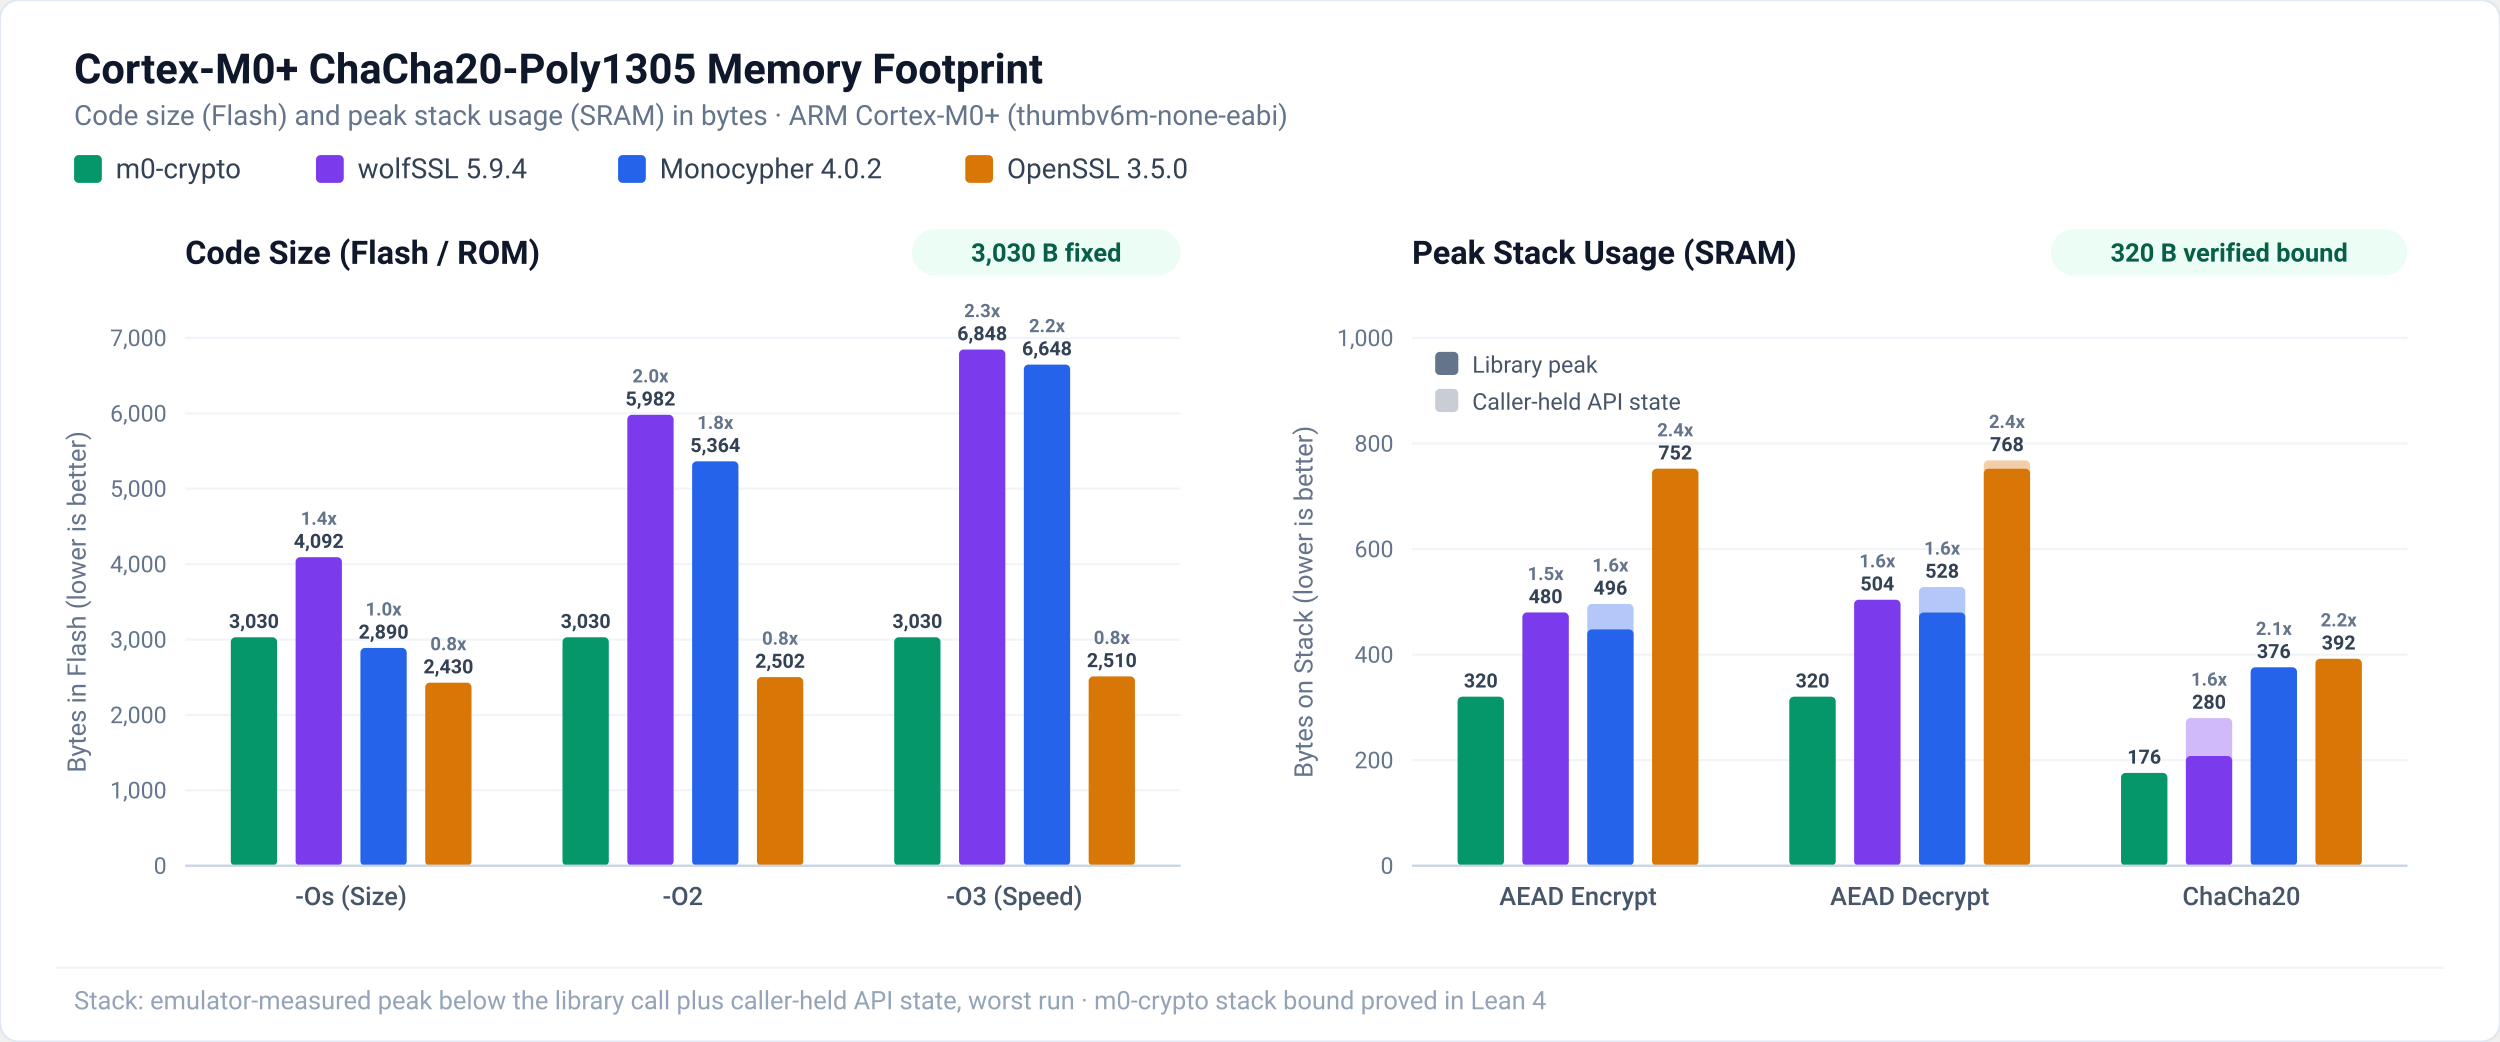
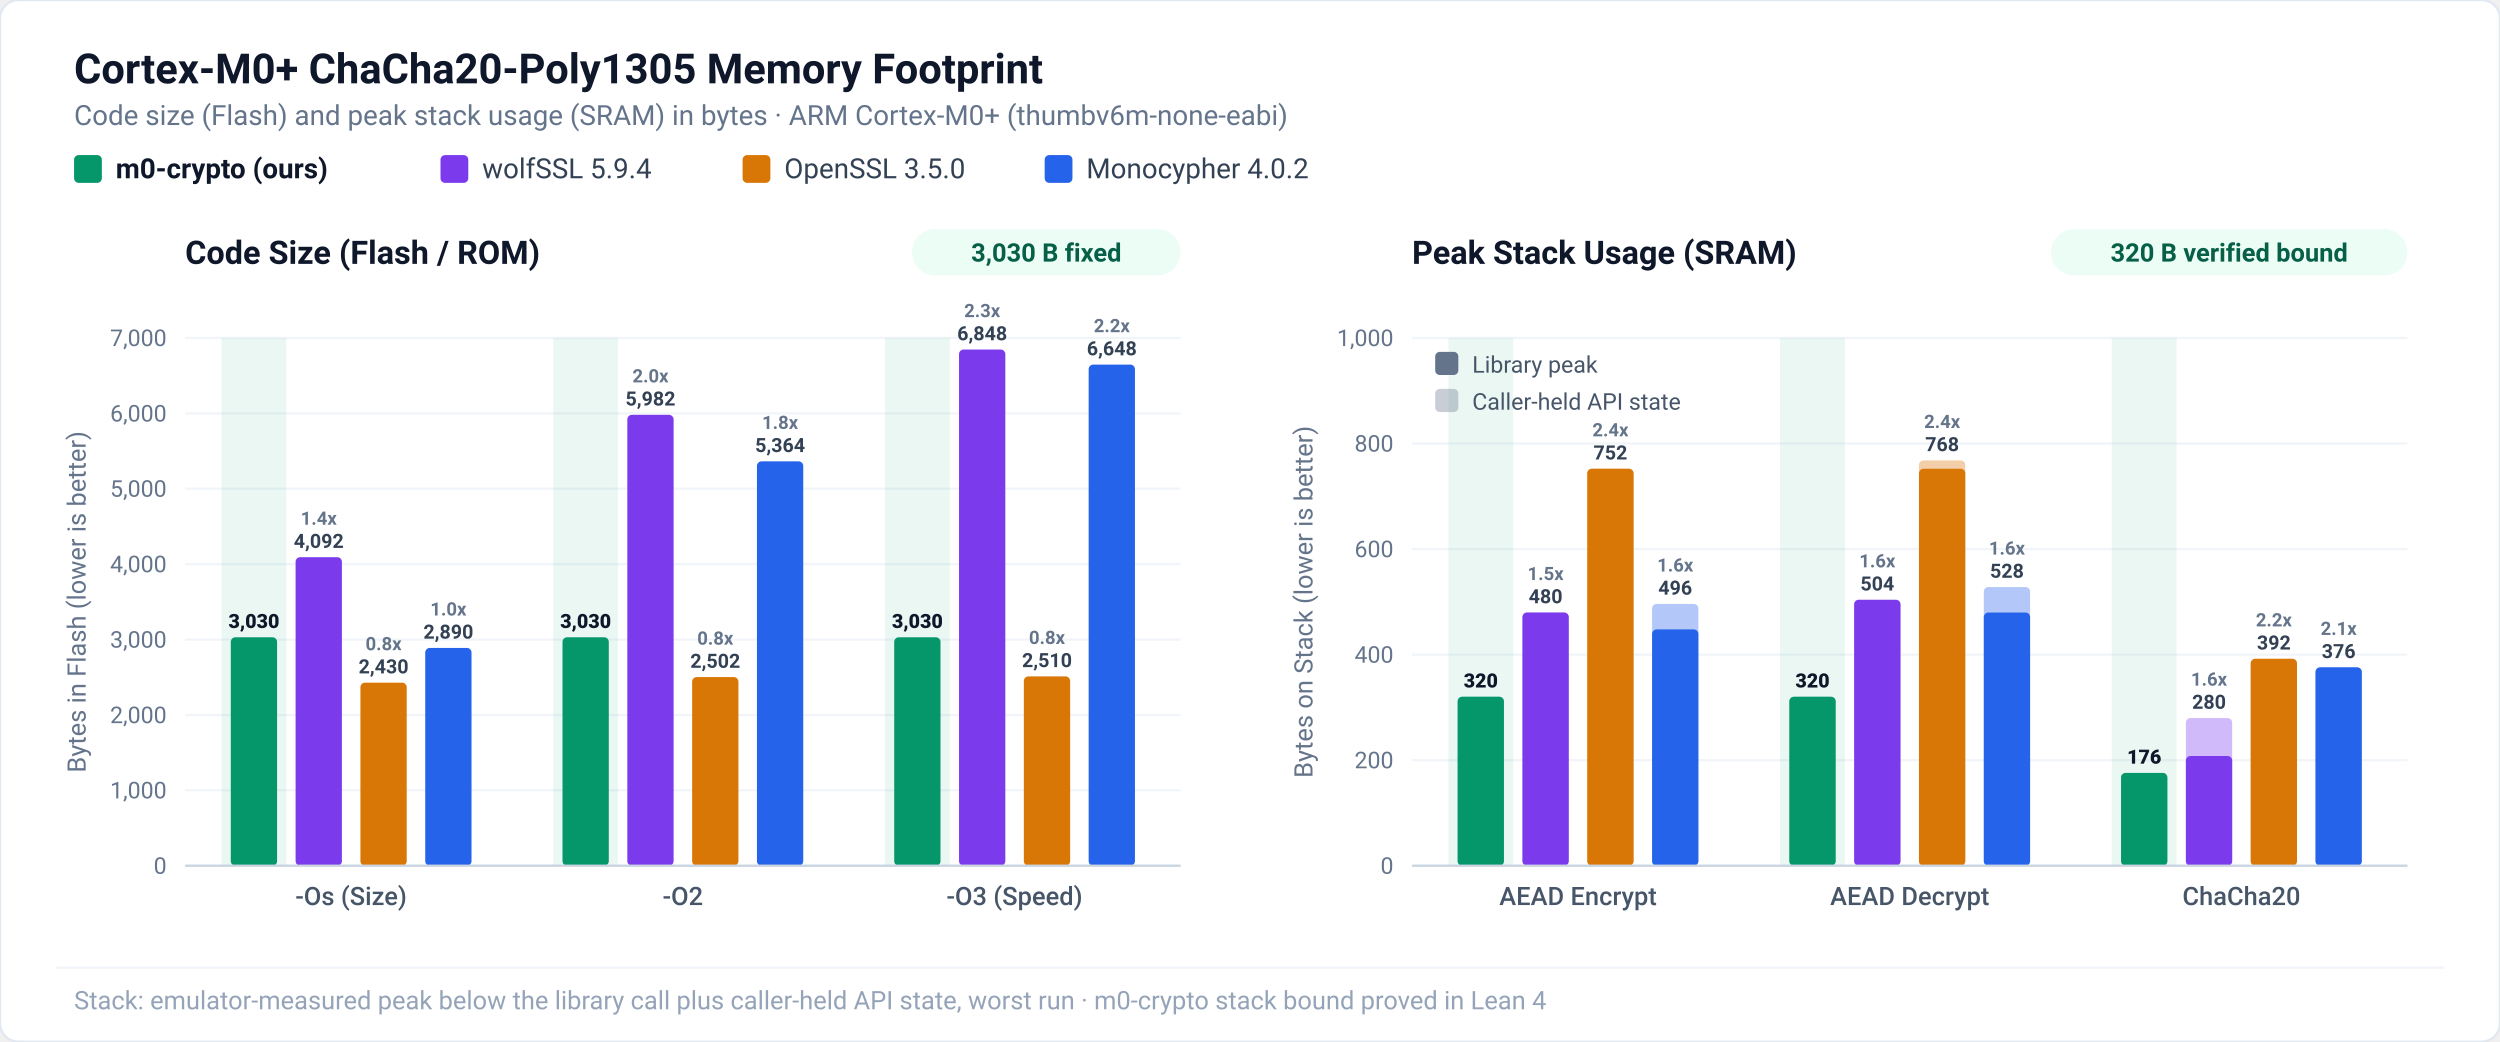
<svg xmlns="http://www.w3.org/2000/svg" viewBox="0 0 1080 450" width="1080" height="450">
+   <defs />
  <style>
    text { font-family: -apple-system, BlinkMacSystemFont, "Segoe UI", Roboto, Helvetica, Arial, sans-serif; }
  </style>
  <rect width="100%" height="100%" fill="#ffffff" rx="8" stroke="#e2e8f0" stroke-width="1" />
  <text x="32" y="36" font-size="18" font-weight="700" fill="#0f172a">Cortex-M0+ ChaCha20-Poly1305 Memory Footprint</text>
  <text x="32" y="54" font-size="12" fill="#64748b">Code size (Flash) and peak stack usage (SRAM) in bytes · ARM Cortex-M0+ (thumbv6m-none-eabi)</text>
  <g>
    <rect x="32.0" y="67" width="12" height="12" rx="2" fill="#059669" />
-     <text x="50.0" y="77" font-size="12" fill="#334155">m0-crypto</text>
-     <rect x="136.5" y="67" width="12" height="12" rx="2" fill="#7c3aed" />
-     <text x="154.5" y="77" font-size="12" fill="#334155">wolfSSL 5.9.4</text>
-     <rect x="267.0" y="67" width="12" height="12" rx="2" fill="#2563eb" />
-     <text x="285.0" y="77" font-size="12" fill="#334155">Monocypher 4.0.2</text>
-     <rect x="417.0" y="67" width="12" height="12" rx="2" fill="#d97706" />
-     <text x="435.0" y="77" font-size="12" fill="#334155">OpenSSL 3.5.0</text>
+     <text x="50.0" y="77" font-size="12" font-weight="700" fill="#0f172a">m0-crypto (ours)</text>
+     <rect x="190.3" y="67" width="12" height="12" rx="2" fill="#7c3aed" />
+     <text x="208.3" y="77" font-size="12" font-weight="400" fill="#334155">wolfSSL 5.9.4</text>
+     <rect x="320.8" y="67" width="12" height="12" rx="2" fill="#d97706" />
+     <text x="338.8" y="77" font-size="12" font-weight="400" fill="#334155">OpenSSL 3.5.0</text>
+     <rect x="451.3" y="67" width="12" height="12" rx="2" fill="#2563eb" />
+     <text x="469.3" y="77" font-size="12" font-weight="400" fill="#334155">Monocypher 4.0.2</text>
  </g>
  <g>
    <text x="80.0" y="114.0" font-size="14" font-weight="600" fill="#0f172a">Code Size (Flash / ROM)</text>
    <rect x="394.0" y="99.0" width="116.0" height="20" rx="10" fill="#ecfdf5" />
    <text x="452.0" y="113.0" text-anchor="middle" font-size="11" font-weight="600" fill="#065f46">3,030 B fixed</text>
    <line x1="80.0" y1="374.0" x2="510.0" y2="374.0" stroke="#f1f5f9" stroke-width="1" />
    <text x="72.0" y="377.5" text-anchor="end" font-size="10" font-family="monospace" fill="#64748b">0</text>
    <line x1="80.0" y1="341.4" x2="510.0" y2="341.4" stroke="#f1f5f9" stroke-width="1" />
    <text x="72.0" y="344.9" text-anchor="end" font-size="10" font-family="monospace" fill="#64748b">1,000</text>
    <line x1="80.0" y1="308.9" x2="510.0" y2="308.9" stroke="#f1f5f9" stroke-width="1" />
    <text x="72.0" y="312.4" text-anchor="end" font-size="10" font-family="monospace" fill="#64748b">2,000</text>
    <line x1="80.0" y1="276.3" x2="510.0" y2="276.3" stroke="#f1f5f9" stroke-width="1" />
    <text x="72.0" y="279.8" text-anchor="end" font-size="10" font-family="monospace" fill="#64748b">3,000</text>
    <line x1="80.0" y1="243.7" x2="510.0" y2="243.7" stroke="#f1f5f9" stroke-width="1" />
    <text x="72.0" y="247.2" text-anchor="end" font-size="10" font-family="monospace" fill="#64748b">4,000</text>
    <line x1="80.0" y1="211.1" x2="510.0" y2="211.1" stroke="#f1f5f9" stroke-width="1" />
    <text x="72.0" y="214.6" text-anchor="end" font-size="10" font-family="monospace" fill="#64748b">5,000</text>
    <line x1="80.0" y1="178.6" x2="510.0" y2="178.6" stroke="#f1f5f9" stroke-width="1" />
    <text x="72.0" y="182.1" text-anchor="end" font-size="10" font-family="monospace" fill="#64748b">6,000</text>
    <line x1="80.0" y1="146.0" x2="510.0" y2="146.0" stroke="#f1f5f9" stroke-width="1" />
    <text x="72.0" y="149.5" text-anchor="end" font-size="10" font-family="monospace" fill="#64748b">7,000</text>
    <text transform="rotate(-90)" x="-260.0" y="37.0" text-anchor="middle" font-size="11" fill="#64748b">Bytes in Flash (lower is better)</text>
+     <rect x="95.7" y="146.0" width="28.0" height="228.0" fill="#059669" fill-opacity="0.08" />
    <rect x="99.7" y="275.3" width="20.0" height="98.7" fill="#059669" rx="2" />
-     <text x="109.7" y="271.3" text-anchor="middle" font-size="8.5" font-family="monospace" font-weight="600" fill="#334155">3,030</text>
+     <text x="109.7" y="271.3" text-anchor="middle" font-size="8.5" font-family="monospace" font-weight="800" fill="#0f172a">3,030</text>
    <rect x="127.7" y="240.7" width="20.0" height="133.3" fill="#7c3aed" rx="2" />
    <text x="137.7" y="236.7" text-anchor="middle" font-size="8.5" font-family="monospace" font-weight="600" fill="#334155">4,092</text>
    <text x="137.7" y="226.7" text-anchor="middle" font-size="8" font-family="monospace" font-weight="700" fill="#64748b">1.4x</text>
-     <rect x="155.7" y="279.9" width="20.0" height="94.1" fill="#2563eb" rx="2" />
-     <text x="165.7" y="275.9" text-anchor="middle" font-size="8.5" font-family="monospace" font-weight="600" fill="#334155">2,890</text>
-     <text x="165.7" y="265.9" text-anchor="middle" font-size="8" font-family="monospace" font-weight="700" fill="#64748b">1.0x</text>
-     <rect x="183.7" y="294.9" width="20.0" height="79.1" fill="#d97706" rx="2" />
-     <text x="193.7" y="290.9" text-anchor="middle" font-size="8.5" font-family="monospace" font-weight="600" fill="#334155">2,430</text>
-     <text x="193.7" y="280.9" text-anchor="middle" font-size="8" font-family="monospace" font-weight="700" fill="#64748b">0.8x</text>
+     <rect x="155.7" y="294.9" width="20.0" height="79.1" fill="#d97706" rx="2" />
+     <text x="165.7" y="290.9" text-anchor="middle" font-size="8.5" font-family="monospace" font-weight="600" fill="#334155">2,430</text>
+     <text x="165.7" y="280.9" text-anchor="middle" font-size="8" font-family="monospace" font-weight="700" fill="#64748b">0.8x</text>
+     <rect x="183.7" y="279.9" width="20.0" height="94.1" fill="#2563eb" rx="2" />
+     <text x="193.7" y="275.9" text-anchor="middle" font-size="8.5" font-family="monospace" font-weight="600" fill="#334155">2,890</text>
+     <text x="193.7" y="265.9" text-anchor="middle" font-size="8" font-family="monospace" font-weight="700" fill="#64748b">1.0x</text>
    <text x="151.7" y="391.0" text-anchor="middle" font-size="11" font-weight="500" fill="#475569">-Os (Size)</text>
+     <rect x="239.0" y="146.0" width="28.0" height="228.0" fill="#059669" fill-opacity="0.08" />
    <rect x="243.0" y="275.3" width="20.0" height="98.7" fill="#059669" rx="2" />
-     <text x="253.0" y="271.3" text-anchor="middle" font-size="8.5" font-family="monospace" font-weight="600" fill="#334155">3,030</text>
+     <text x="253.0" y="271.3" text-anchor="middle" font-size="8.5" font-family="monospace" font-weight="800" fill="#0f172a">3,030</text>
    <rect x="271.0" y="179.2" width="20.0" height="194.8" fill="#7c3aed" rx="2" />
    <text x="281.0" y="175.2" text-anchor="middle" font-size="8.5" font-family="monospace" font-weight="600" fill="#334155">5,982</text>
    <text x="281.0" y="165.2" text-anchor="middle" font-size="8" font-family="monospace" font-weight="700" fill="#64748b">2.0x</text>
-     <rect x="299.0" y="199.3" width="20.0" height="174.7" fill="#2563eb" rx="2" />
-     <text x="309.0" y="195.3" text-anchor="middle" font-size="8.5" font-family="monospace" font-weight="600" fill="#334155">5,364</text>
-     <text x="309.0" y="185.3" text-anchor="middle" font-size="8" font-family="monospace" font-weight="700" fill="#64748b">1.8x</text>
-     <rect x="327.0" y="292.5" width="20.0" height="81.5" fill="#d97706" rx="2" />
-     <text x="337.0" y="288.5" text-anchor="middle" font-size="8.5" font-family="monospace" font-weight="600" fill="#334155">2,502</text>
-     <text x="337.0" y="278.5" text-anchor="middle" font-size="8" font-family="monospace" font-weight="700" fill="#64748b">0.8x</text>
+     <rect x="299.0" y="292.5" width="20.0" height="81.5" fill="#d97706" rx="2" />
+     <text x="309.0" y="288.5" text-anchor="middle" font-size="8.5" font-family="monospace" font-weight="600" fill="#334155">2,502</text>
+     <text x="309.0" y="278.5" text-anchor="middle" font-size="8" font-family="monospace" font-weight="700" fill="#64748b">0.8x</text>
+     <rect x="327.0" y="199.3" width="20.0" height="174.7" fill="#2563eb" rx="2" />
+     <text x="337.0" y="195.3" text-anchor="middle" font-size="8.5" font-family="monospace" font-weight="600" fill="#334155">5,364</text>
+     <text x="337.0" y="185.3" text-anchor="middle" font-size="8" font-family="monospace" font-weight="700" fill="#64748b">1.8x</text>
    <text x="295.0" y="391.0" text-anchor="middle" font-size="11" font-weight="500" fill="#475569">-O2</text>
+     <rect x="382.3" y="146.0" width="28.0" height="228.0" fill="#059669" fill-opacity="0.08" />
    <rect x="386.3" y="275.3" width="20.0" height="98.7" fill="#059669" rx="2" />
-     <text x="396.3" y="271.3" text-anchor="middle" font-size="8.5" font-family="monospace" font-weight="600" fill="#334155">3,030</text>
+     <text x="396.3" y="271.3" text-anchor="middle" font-size="8.5" font-family="monospace" font-weight="800" fill="#0f172a">3,030</text>
    <rect x="414.3" y="151.0" width="20.0" height="223.0" fill="#7c3aed" rx="2" />
    <text x="424.3" y="147.0" text-anchor="middle" font-size="8.5" font-family="monospace" font-weight="600" fill="#334155">6,848</text>
    <text x="424.3" y="137.0" text-anchor="middle" font-size="8" font-family="monospace" font-weight="700" fill="#64748b">2.3x</text>
-     <rect x="442.3" y="157.5" width="20.0" height="216.5" fill="#2563eb" rx="2" />
-     <text x="452.3" y="153.5" text-anchor="middle" font-size="8.5" font-family="monospace" font-weight="600" fill="#334155">6,648</text>
-     <text x="452.3" y="143.5" text-anchor="middle" font-size="8" font-family="monospace" font-weight="700" fill="#64748b">2.2x</text>
-     <rect x="470.3" y="292.2" width="20.0" height="81.8" fill="#d97706" rx="2" />
-     <text x="480.3" y="288.2" text-anchor="middle" font-size="8.5" font-family="monospace" font-weight="600" fill="#334155">2,510</text>
-     <text x="480.3" y="278.2" text-anchor="middle" font-size="8" font-family="monospace" font-weight="700" fill="#64748b">0.8x</text>
+     <rect x="442.3" y="292.2" width="20.0" height="81.8" fill="#d97706" rx="2" />
+     <text x="452.3" y="288.2" text-anchor="middle" font-size="8.5" font-family="monospace" font-weight="600" fill="#334155">2,510</text>
+     <text x="452.3" y="278.2" text-anchor="middle" font-size="8" font-family="monospace" font-weight="700" fill="#64748b">0.8x</text>
+     <rect x="470.3" y="157.5" width="20.0" height="216.5" fill="#2563eb" rx="2" />
+     <text x="480.3" y="153.5" text-anchor="middle" font-size="8.5" font-family="monospace" font-weight="600" fill="#334155">6,648</text>
+     <text x="480.3" y="143.5" text-anchor="middle" font-size="8" font-family="monospace" font-weight="700" fill="#64748b">2.2x</text>
    <text x="438.3" y="391.0" text-anchor="middle" font-size="11" font-weight="500" fill="#475569">-O3 (Speed)</text>
    <line x1="80.0" y1="374.0" x2="510.0" y2="374.0" stroke="#cbd5e1" stroke-width="1" />
  </g>
  <g>
    <text x="610.0" y="114.0" font-size="14" font-weight="600" fill="#0f172a">Peak Stack Usage (SRAM)</text>
    <rect x="886.0" y="99.0" width="154.0" height="20" rx="10" fill="#ecfdf5" />
    <text x="963.0" y="113.0" text-anchor="middle" font-size="11" font-weight="600" fill="#065f46">320 B verified bound</text>
    <line x1="610.0" y1="374.0" x2="1040.0" y2="374.0" stroke="#f1f5f9" stroke-width="1" />
    <text x="602.0" y="377.5" text-anchor="end" font-size="10" font-family="monospace" fill="#64748b">0</text>
    <line x1="610.0" y1="328.4" x2="1040.0" y2="328.4" stroke="#f1f5f9" stroke-width="1" />
    <text x="602.0" y="331.9" text-anchor="end" font-size="10" font-family="monospace" fill="#64748b">200</text>
    <line x1="610.0" y1="282.8" x2="1040.0" y2="282.8" stroke="#f1f5f9" stroke-width="1" />
    <text x="602.0" y="286.3" text-anchor="end" font-size="10" font-family="monospace" fill="#64748b">400</text>
    <line x1="610.0" y1="237.2" x2="1040.0" y2="237.2" stroke="#f1f5f9" stroke-width="1" />
    <text x="602.0" y="240.7" text-anchor="end" font-size="10" font-family="monospace" fill="#64748b">600</text>
    <line x1="610.0" y1="191.6" x2="1040.0" y2="191.6" stroke="#f1f5f9" stroke-width="1" />
    <text x="602.0" y="195.1" text-anchor="end" font-size="10" font-family="monospace" fill="#64748b">800</text>
    <line x1="610.0" y1="146.0" x2="1040.0" y2="146.0" stroke="#f1f5f9" stroke-width="1" />
    <text x="602.0" y="149.5" text-anchor="end" font-size="10" font-family="monospace" fill="#64748b">1,000</text>
    <text transform="rotate(-90)" x="-260.0" y="567.0" text-anchor="middle" font-size="11" fill="#64748b">Bytes on Stack (lower is better)</text>
+     <rect x="625.7" y="146.0" width="28.0" height="228.0" fill="#059669" fill-opacity="0.08" />
    <rect x="629.7" y="301.0" width="20.0" height="73.0" fill="#059669" fill-opacity="0.35" rx="2" />
    <rect x="629.7" y="301.0" width="20.0" height="73.0" fill="#059669" rx="2" />
-     <text x="639.7" y="297.0" text-anchor="middle" font-size="8.5" font-family="monospace" font-weight="600" fill="#334155">320</text>
+     <text x="639.7" y="297.0" text-anchor="middle" font-size="8.5" font-family="monospace" font-weight="800" fill="#0f172a">320</text>
    <rect x="657.7" y="264.6" width="20.0" height="109.4" fill="#7c3aed" fill-opacity="0.35" rx="2" />
    <rect x="657.7" y="264.6" width="20.0" height="109.4" fill="#7c3aed" rx="2" />
    <text x="667.7" y="260.6" text-anchor="middle" font-size="8.5" font-family="monospace" font-weight="600" fill="#334155">480</text>
    <text x="667.7" y="250.6" text-anchor="middle" font-size="8" font-family="monospace" font-weight="700" fill="#64748b">1.5x</text>
-     <rect x="685.7" y="260.9" width="20.0" height="113.1" fill="#2563eb" fill-opacity="0.35" rx="2" />
-     <rect x="685.7" y="271.9" width="20.0" height="102.1" fill="#2563eb" rx="2" />
-     <text x="695.7" y="256.9" text-anchor="middle" font-size="8.5" font-family="monospace" font-weight="600" fill="#334155">496</text>
-     <text x="695.7" y="246.9" text-anchor="middle" font-size="8" font-family="monospace" font-weight="700" fill="#64748b">1.6x</text>
-     <rect x="713.7" y="202.5" width="20.0" height="171.5" fill="#d97706" fill-opacity="0.35" rx="2" />
-     <rect x="713.7" y="202.5" width="20.0" height="171.5" fill="#d97706" rx="2" />
-     <text x="723.7" y="198.5" text-anchor="middle" font-size="8.5" font-family="monospace" font-weight="600" fill="#334155">752</text>
-     <text x="723.7" y="188.5" text-anchor="middle" font-size="8" font-family="monospace" font-weight="700" fill="#64748b">2.4x</text>
+     <rect x="685.7" y="202.5" width="20.0" height="171.5" fill="#d97706" fill-opacity="0.35" rx="2" />
+     <rect x="685.7" y="202.5" width="20.0" height="171.5" fill="#d97706" rx="2" />
+     <text x="695.7" y="198.5" text-anchor="middle" font-size="8.5" font-family="monospace" font-weight="600" fill="#334155">752</text>
+     <text x="695.7" y="188.5" text-anchor="middle" font-size="8" font-family="monospace" font-weight="700" fill="#64748b">2.4x</text>
+     <rect x="713.7" y="260.9" width="20.0" height="113.1" fill="#2563eb" fill-opacity="0.35" rx="2" />
+     <rect x="713.7" y="271.9" width="20.0" height="102.1" fill="#2563eb" rx="2" />
+     <text x="723.7" y="256.9" text-anchor="middle" font-size="8.5" font-family="monospace" font-weight="600" fill="#334155">496</text>
+     <text x="723.7" y="246.9" text-anchor="middle" font-size="8" font-family="monospace" font-weight="700" fill="#64748b">1.6x</text>
    <text x="681.7" y="391.0" text-anchor="middle" font-size="11" font-weight="500" fill="#475569">AEAD Encrypt</text>
+     <rect x="769.0" y="146.0" width="28.0" height="228.0" fill="#059669" fill-opacity="0.08" />
    <rect x="773.0" y="301.0" width="20.0" height="73.0" fill="#059669" fill-opacity="0.35" rx="2" />
    <rect x="773.0" y="301.0" width="20.0" height="73.0" fill="#059669" rx="2" />
-     <text x="783.0" y="297.0" text-anchor="middle" font-size="8.5" font-family="monospace" font-weight="600" fill="#334155">320</text>
+     <text x="783.0" y="297.0" text-anchor="middle" font-size="8.5" font-family="monospace" font-weight="800" fill="#0f172a">320</text>
    <rect x="801.0" y="259.1" width="20.0" height="114.9" fill="#7c3aed" fill-opacity="0.35" rx="2" />
    <rect x="801.0" y="259.1" width="20.0" height="114.9" fill="#7c3aed" rx="2" />
    <text x="811.0" y="255.1" text-anchor="middle" font-size="8.5" font-family="monospace" font-weight="600" fill="#334155">504</text>
    <text x="811.0" y="245.1" text-anchor="middle" font-size="8" font-family="monospace" font-weight="700" fill="#64748b">1.6x</text>
-     <rect x="829.0" y="253.6" width="20.0" height="120.4" fill="#2563eb" fill-opacity="0.35" rx="2" />
-     <rect x="829.0" y="264.6" width="20.0" height="109.4" fill="#2563eb" rx="2" />
-     <text x="839.0" y="249.6" text-anchor="middle" font-size="8.5" font-family="monospace" font-weight="600" fill="#334155">528</text>
-     <text x="839.0" y="239.6" text-anchor="middle" font-size="8" font-family="monospace" font-weight="700" fill="#64748b">1.6x</text>
-     <rect x="857.0" y="198.9" width="20.0" height="175.1" fill="#d97706" fill-opacity="0.35" rx="2" />
-     <rect x="857.0" y="202.5" width="20.0" height="171.5" fill="#d97706" rx="2" />
-     <text x="867.0" y="194.9" text-anchor="middle" font-size="8.5" font-family="monospace" font-weight="600" fill="#334155">768</text>
-     <text x="867.0" y="184.9" text-anchor="middle" font-size="8" font-family="monospace" font-weight="700" fill="#64748b">2.4x</text>
+     <rect x="829.0" y="198.9" width="20.0" height="175.1" fill="#d97706" fill-opacity="0.35" rx="2" />
+     <rect x="829.0" y="202.5" width="20.0" height="171.5" fill="#d97706" rx="2" />
+     <text x="839.0" y="194.9" text-anchor="middle" font-size="8.5" font-family="monospace" font-weight="600" fill="#334155">768</text>
+     <text x="839.0" y="184.9" text-anchor="middle" font-size="8" font-family="monospace" font-weight="700" fill="#64748b">2.4x</text>
+     <rect x="857.0" y="253.6" width="20.0" height="120.4" fill="#2563eb" fill-opacity="0.35" rx="2" />
+     <rect x="857.0" y="264.6" width="20.0" height="109.4" fill="#2563eb" rx="2" />
+     <text x="867.0" y="249.6" text-anchor="middle" font-size="8.5" font-family="monospace" font-weight="600" fill="#334155">528</text>
+     <text x="867.0" y="239.6" text-anchor="middle" font-size="8" font-family="monospace" font-weight="700" fill="#64748b">1.6x</text>
    <text x="825.0" y="391.0" text-anchor="middle" font-size="11" font-weight="500" fill="#475569">AEAD Decrypt</text>
+     <rect x="912.3" y="146.0" width="28.0" height="228.0" fill="#059669" fill-opacity="0.08" />
    <rect x="916.3" y="333.9" width="20.0" height="40.1" fill="#059669" fill-opacity="0.35" rx="2" />
    <rect x="916.3" y="333.9" width="20.0" height="40.1" fill="#059669" rx="2" />
-     <text x="926.3" y="329.9" text-anchor="middle" font-size="8.5" font-family="monospace" font-weight="600" fill="#334155">176</text>
+     <text x="926.3" y="329.9" text-anchor="middle" font-size="8.5" font-family="monospace" font-weight="800" fill="#0f172a">176</text>
    <rect x="944.3" y="310.2" width="20.0" height="63.8" fill="#7c3aed" fill-opacity="0.35" rx="2" />
    <rect x="944.3" y="326.6" width="20.0" height="47.4" fill="#7c3aed" rx="2" />
    <text x="954.3" y="306.2" text-anchor="middle" font-size="8.5" font-family="monospace" font-weight="600" fill="#334155">280</text>
    <text x="954.3" y="296.2" text-anchor="middle" font-size="8" font-family="monospace" font-weight="700" fill="#64748b">1.6x</text>
-     <rect x="972.3" y="288.3" width="20.0" height="85.7" fill="#2563eb" fill-opacity="0.35" rx="2" />
-     <rect x="972.3" y="288.3" width="20.0" height="85.7" fill="#2563eb" rx="2" />
-     <text x="982.3" y="284.3" text-anchor="middle" font-size="8.5" font-family="monospace" font-weight="600" fill="#334155">376</text>
-     <text x="982.3" y="274.3" text-anchor="middle" font-size="8" font-family="monospace" font-weight="700" fill="#64748b">2.1x</text>
-     <rect x="1000.3" y="284.6" width="20.0" height="89.4" fill="#d97706" fill-opacity="0.35" rx="2" />
-     <rect x="1000.3" y="284.6" width="20.0" height="89.4" fill="#d97706" rx="2" />
-     <text x="1010.3" y="280.6" text-anchor="middle" font-size="8.5" font-family="monospace" font-weight="600" fill="#334155">392</text>
-     <text x="1010.3" y="270.6" text-anchor="middle" font-size="8" font-family="monospace" font-weight="700" fill="#64748b">2.2x</text>
+     <rect x="972.3" y="284.6" width="20.0" height="89.4" fill="#d97706" fill-opacity="0.35" rx="2" />
+     <rect x="972.3" y="284.6" width="20.0" height="89.4" fill="#d97706" rx="2" />
+     <text x="982.3" y="280.6" text-anchor="middle" font-size="8.5" font-family="monospace" font-weight="600" fill="#334155">392</text>
+     <text x="982.3" y="270.6" text-anchor="middle" font-size="8" font-family="monospace" font-weight="700" fill="#64748b">2.2x</text>
+     <rect x="1000.3" y="288.3" width="20.0" height="85.7" fill="#2563eb" fill-opacity="0.35" rx="2" />
+     <rect x="1000.3" y="288.3" width="20.0" height="85.7" fill="#2563eb" rx="2" />
+     <text x="1010.3" y="284.3" text-anchor="middle" font-size="8.5" font-family="monospace" font-weight="600" fill="#334155">376</text>
+     <text x="1010.3" y="274.3" text-anchor="middle" font-size="8" font-family="monospace" font-weight="700" fill="#64748b">2.1x</text>
    <text x="968.3" y="391.0" text-anchor="middle" font-size="11" font-weight="500" fill="#475569">ChaCha20</text>
    <line x1="610.0" y1="374.0" x2="1040.0" y2="374.0" stroke="#cbd5e1" stroke-width="1" />
    <rect x="620.0" y="152.0" width="10" height="10" rx="2" fill="#64748b" fill-opacity="1" />
    <text x="636.0" y="161.0" font-size="10" fill="#475569">Library peak</text>
    <rect x="620.0" y="168.0" width="10" height="10" rx="2" fill="#64748b" fill-opacity="0.35" />
    <text x="636.0" y="177.0" font-size="10" fill="#475569">Caller-held API state</text>
  </g>
  <line x1="24" y1="418" x2="1056" y2="418" stroke="#f1f5f9" stroke-width="1" />
  <text x="32" y="436" font-size="11" fill="#94a3b8">Stack: emulator-measured peak below the library call plus caller-held API state, worst run · m0-crypto stack bound proved in Lean 4</text>
</svg>
